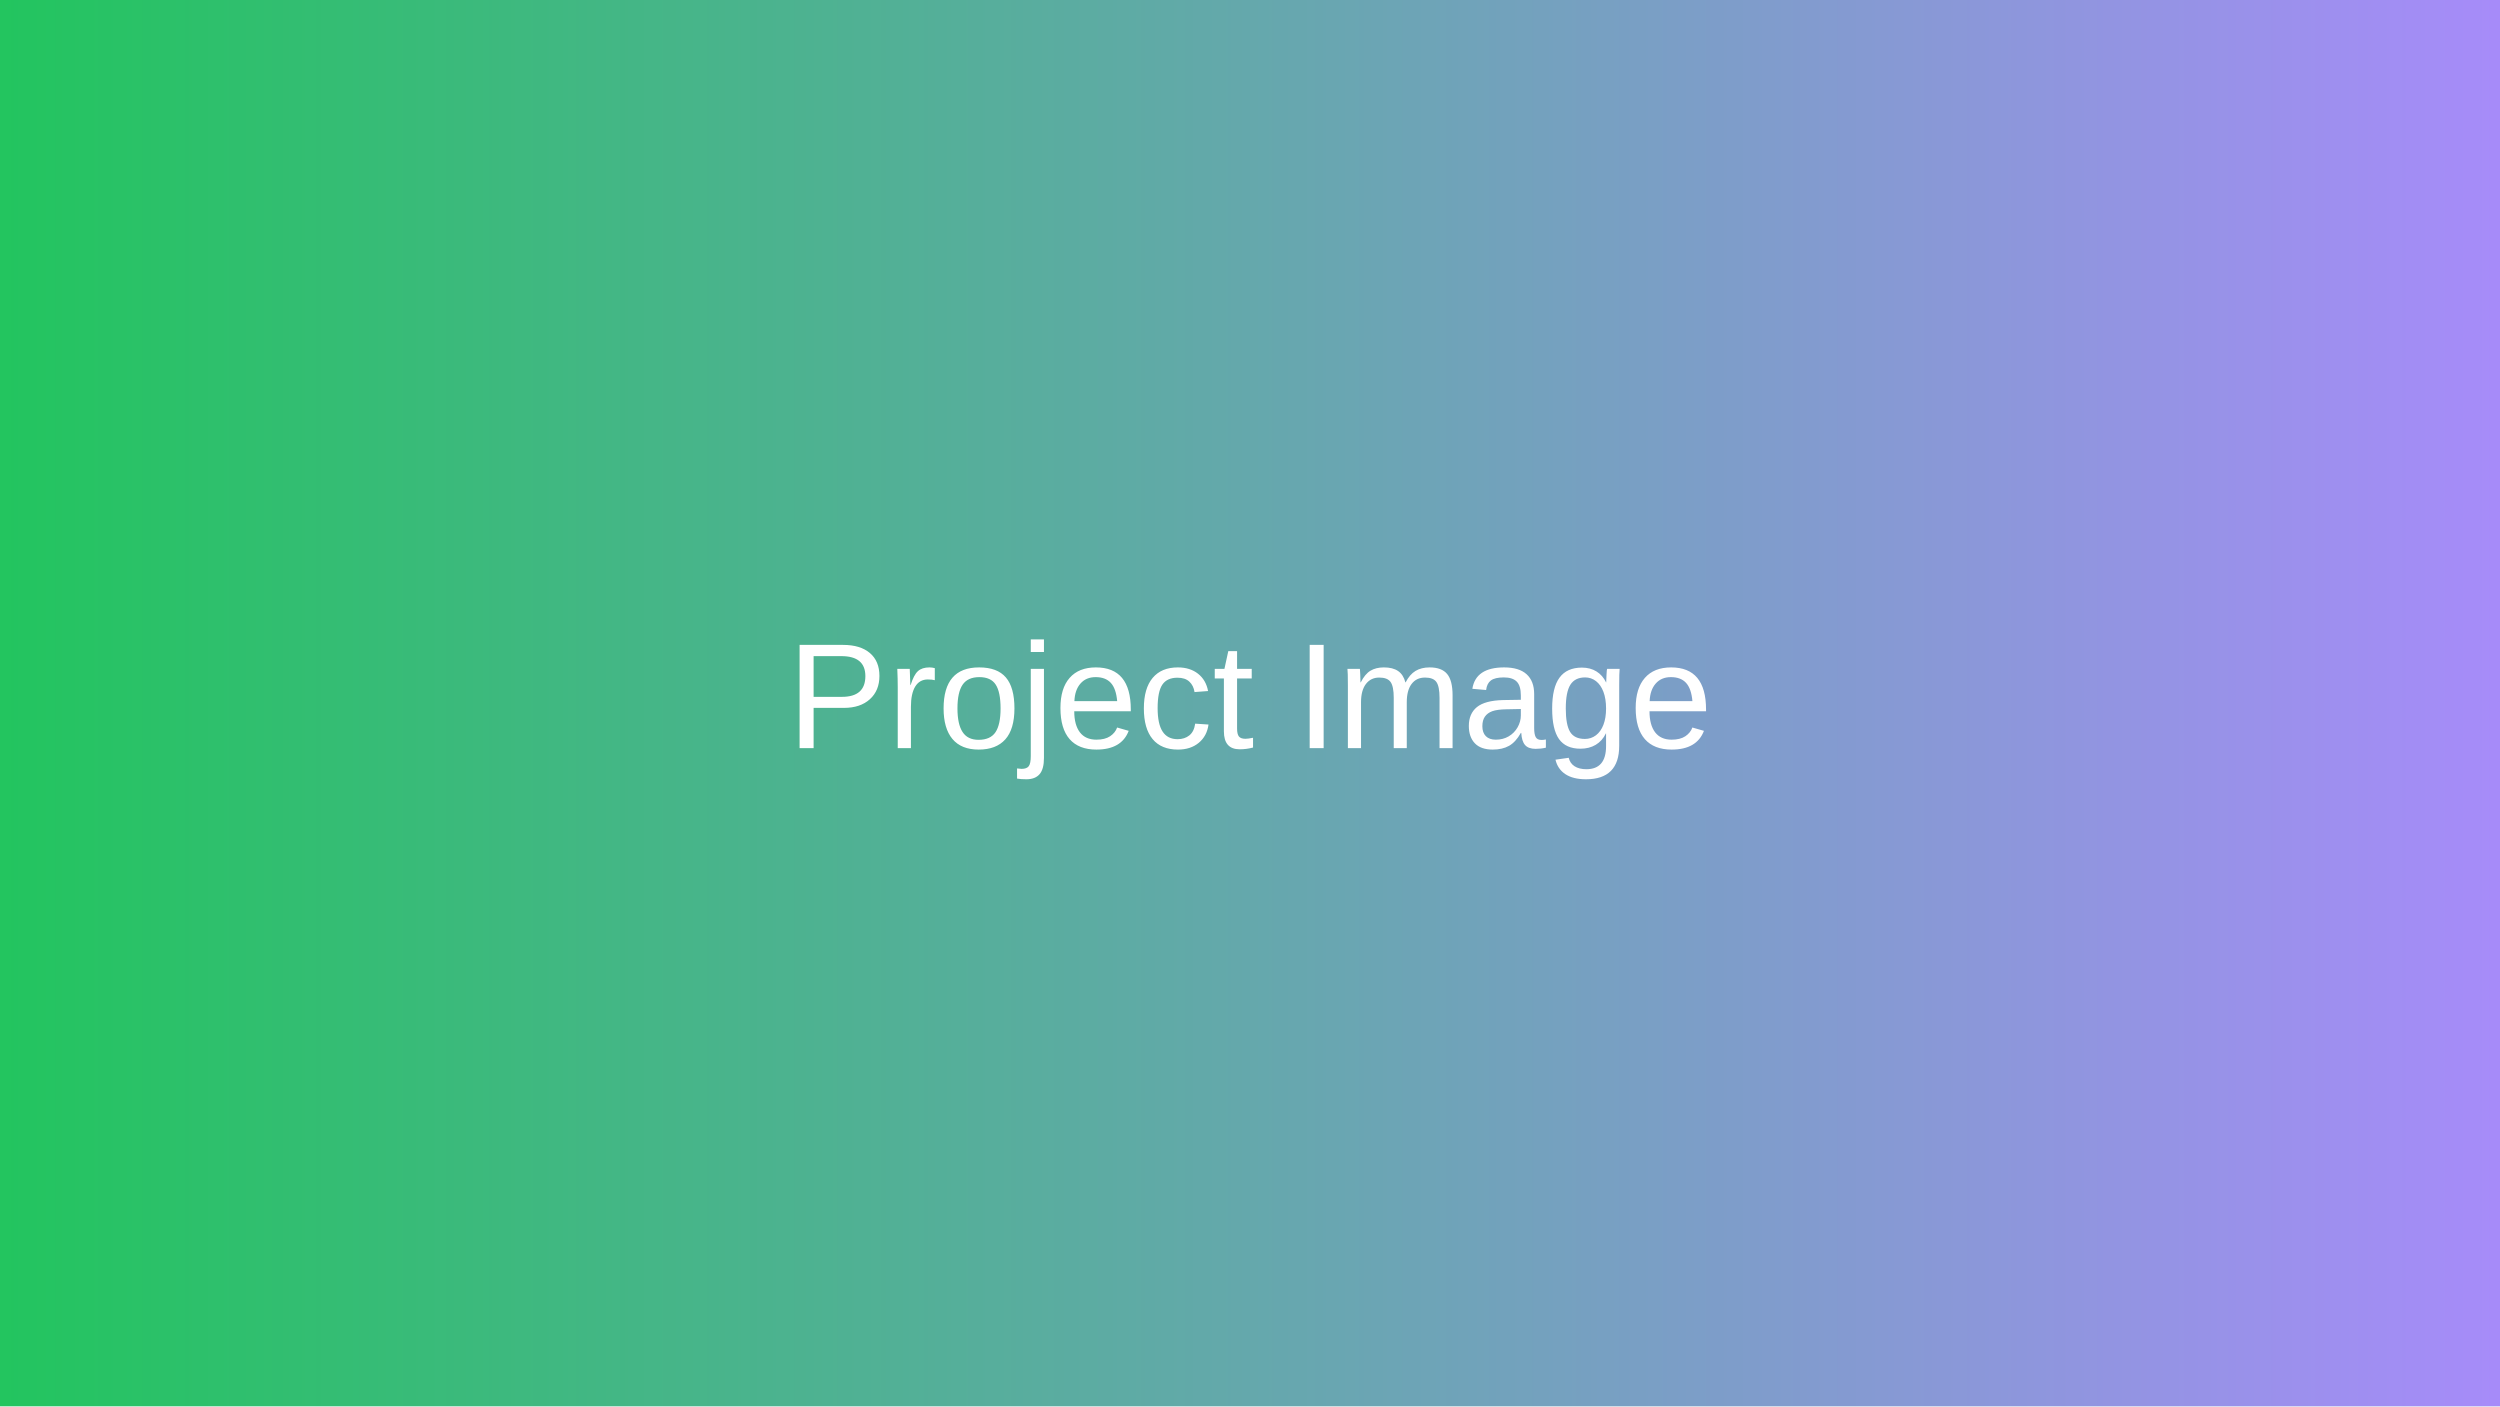
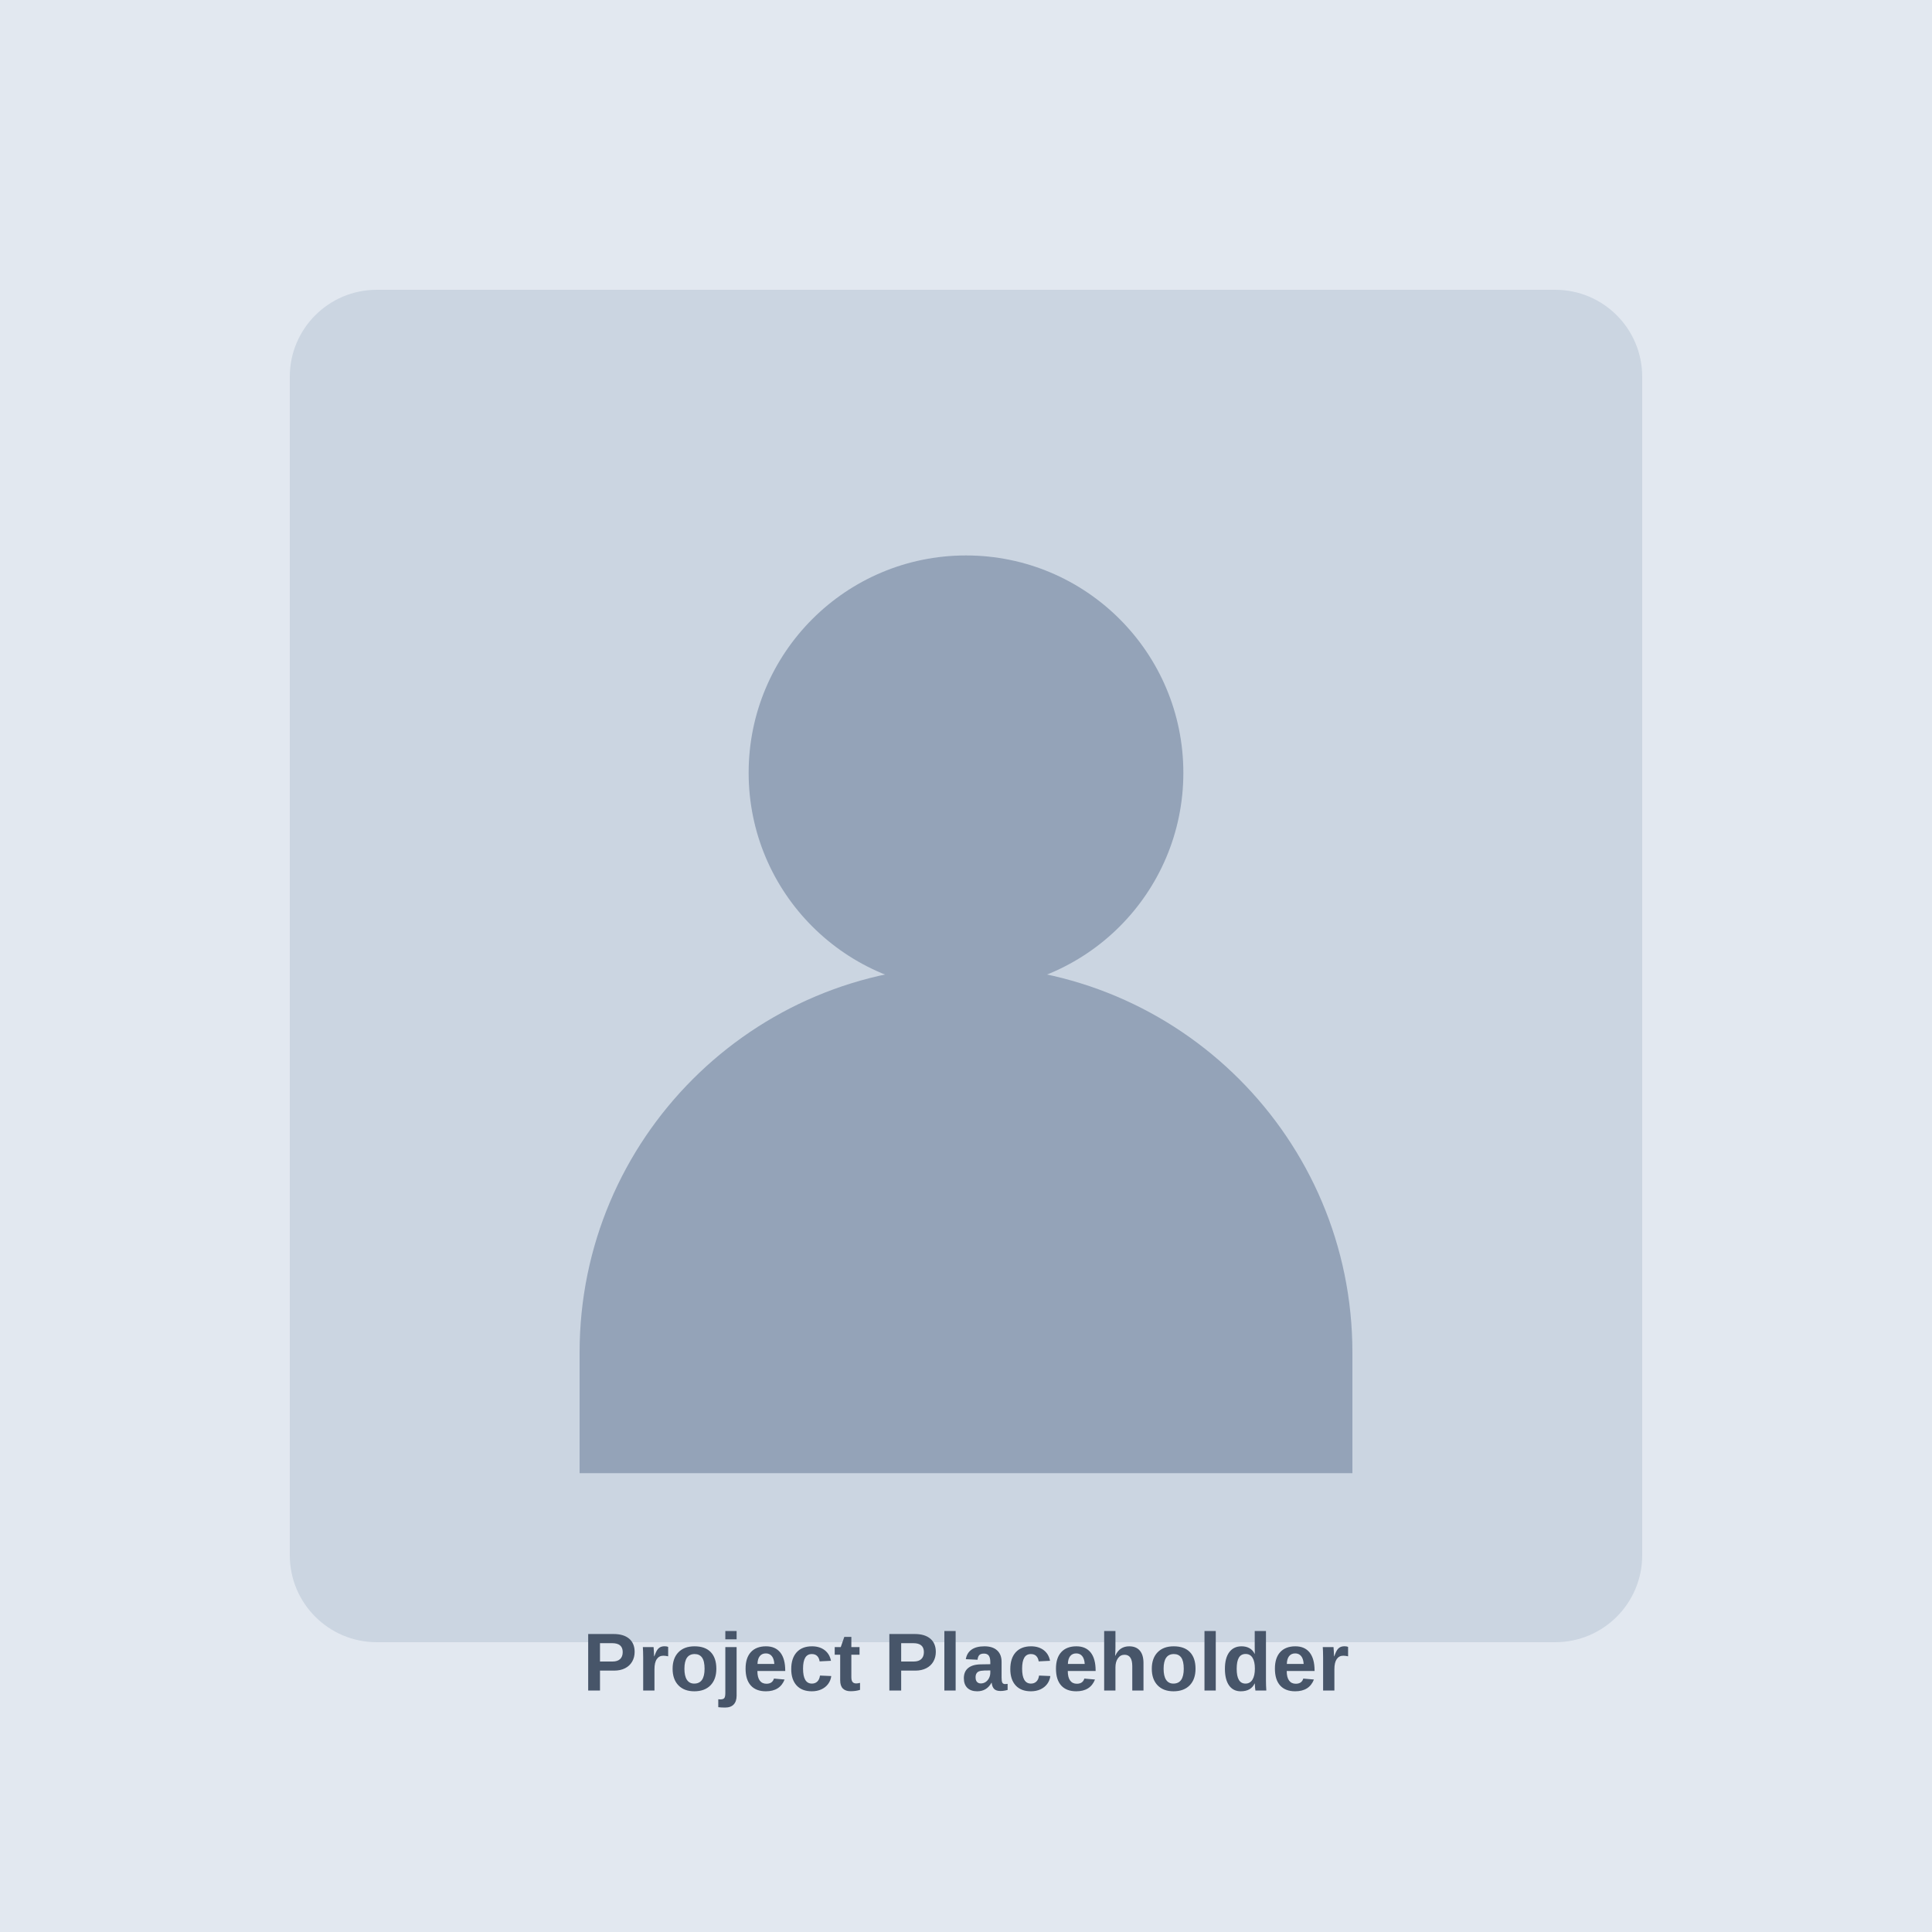
- <svg xmlns="http://www.w3.org/2000/svg" viewBox="0 0 800 450">
-   <defs>
-     <linearGradient id="g" x1="0" x2="1">
-       <stop offset="0" stop-color="#22c55e" />
-       <stop offset="1" stop-color="#a78bfa" />
-     </linearGradient>
-   </defs>
-   <rect width="100%" height="100%" fill="url(#g)" />
-   <text x="50%" y="50%" text-anchor="middle" fill="white" font-size="48" font-family="Arial" dy=".3em">Project Image</text>
+ <svg xmlns="http://www.w3.org/2000/svg" width="800" height="800" viewBox="0 0 800 800" fill="none">
+   <rect width="800" height="800" fill="#E2E8F0" />
+   <rect x="120" y="120" width="560" height="560" rx="36" fill="#CBD5E1" />
+   <circle cx="400" cy="320" r="90" fill="#94A3B8" />
+   <path d="M240 560C240 471.635 311.635 400 400 400C488.365 400 560 471.635 560 560V610H240V560Z" fill="#94A3B8" />
+   <text x="50%" y="700" text-anchor="middle" fill="#475569" font-size="34" font-family="Arial, sans-serif" font-weight="700">
+     Project Placeholder
+   </text>
</svg>
